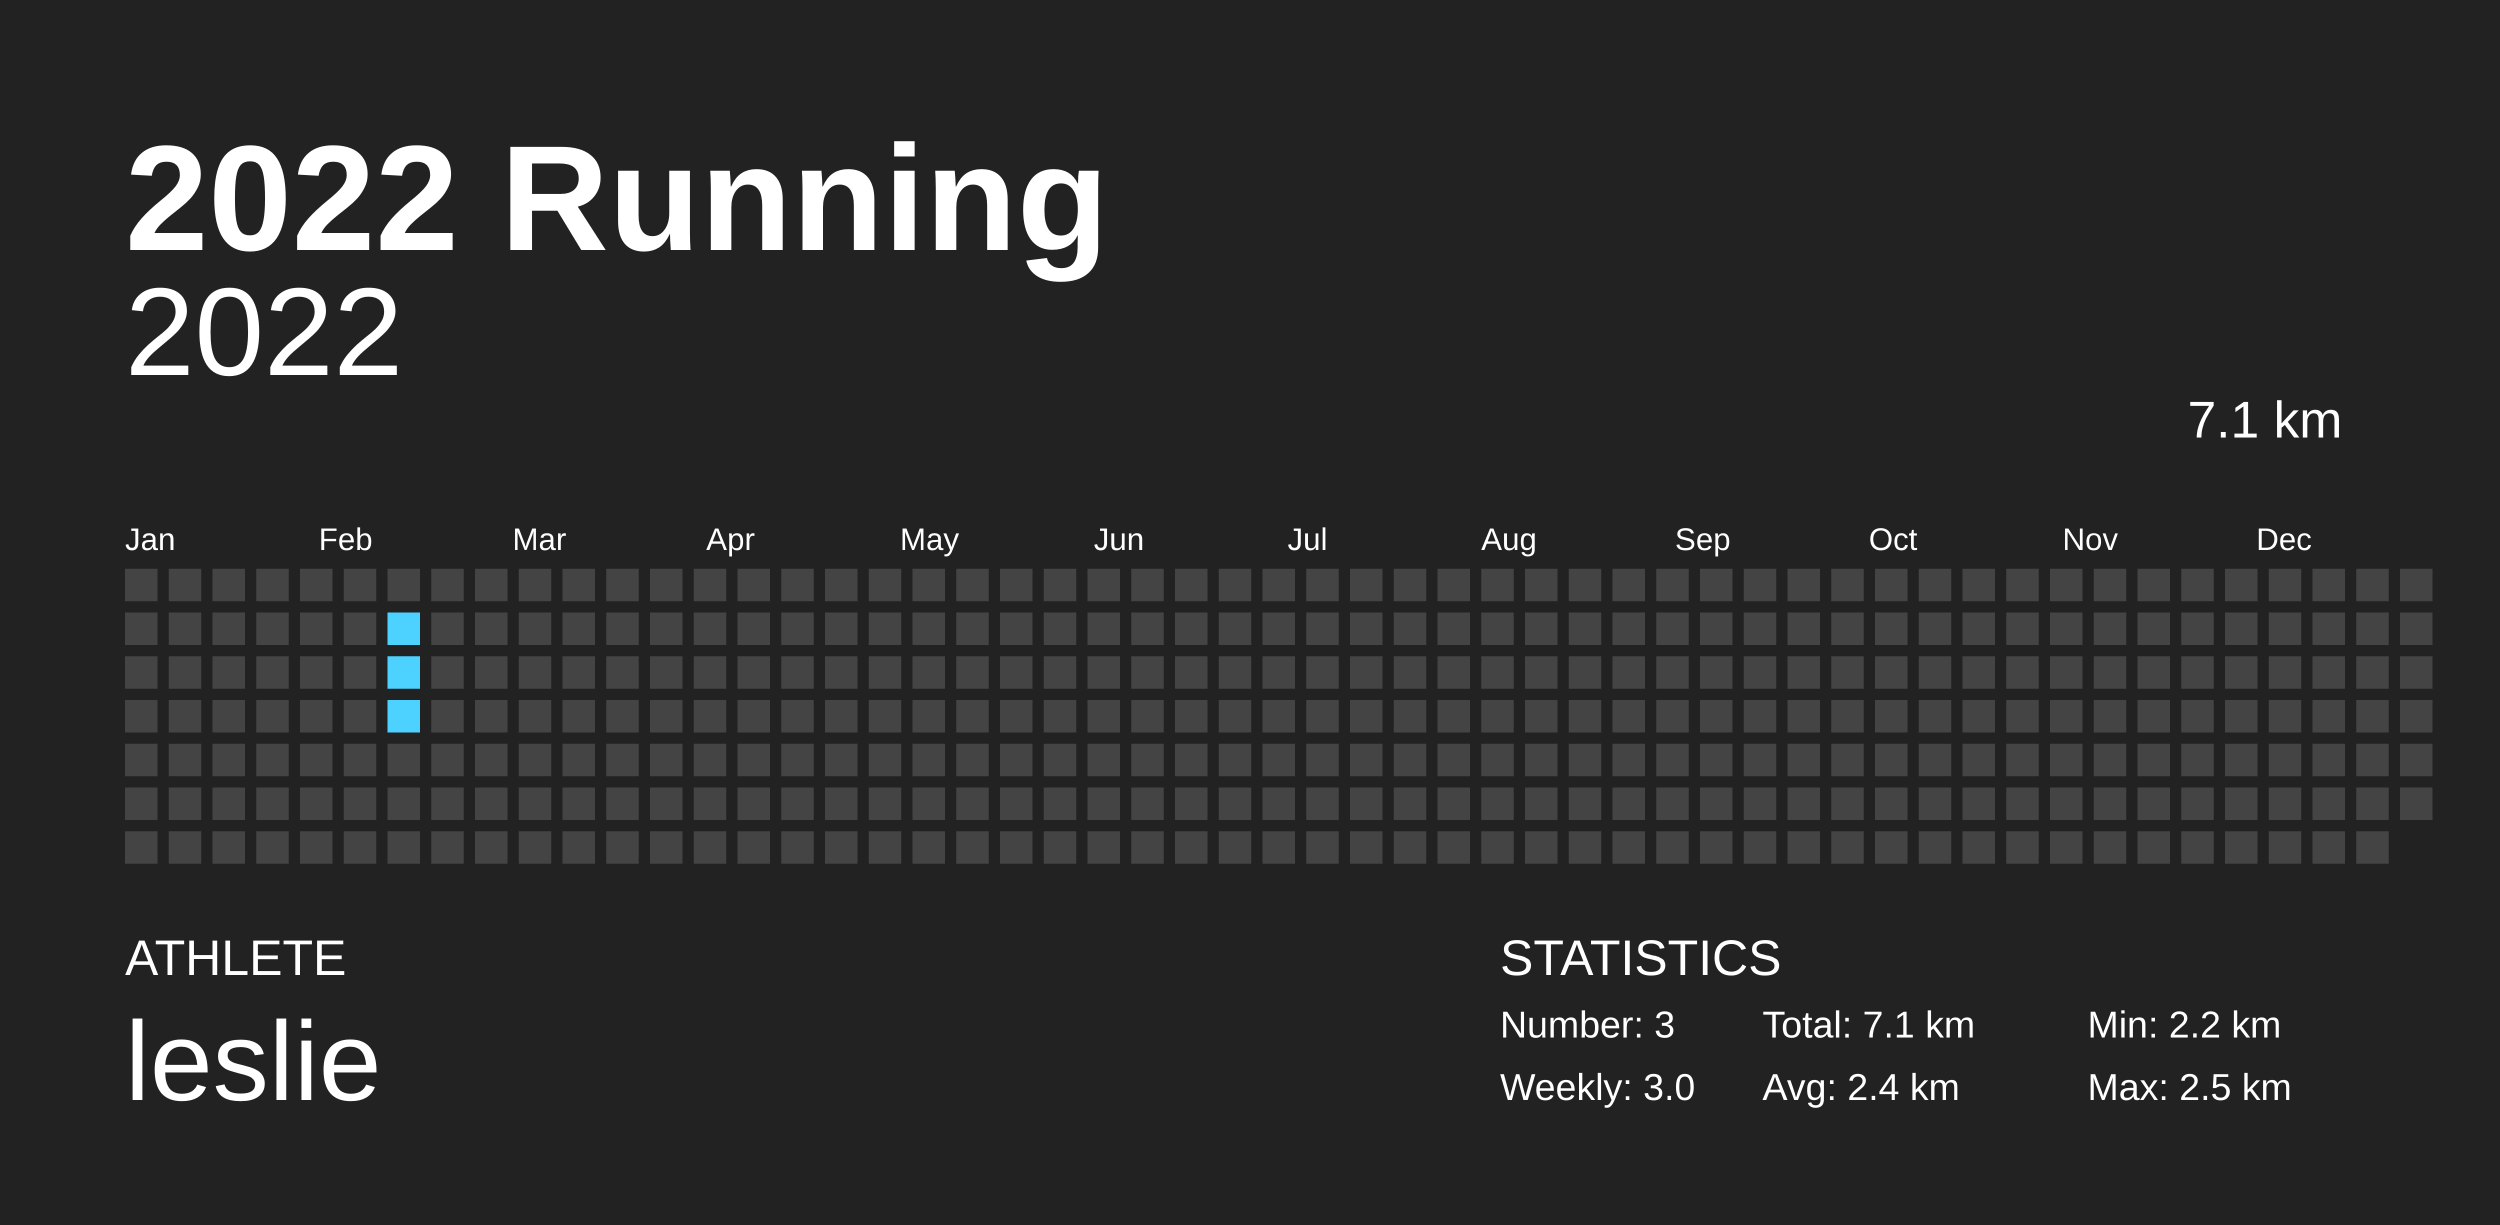
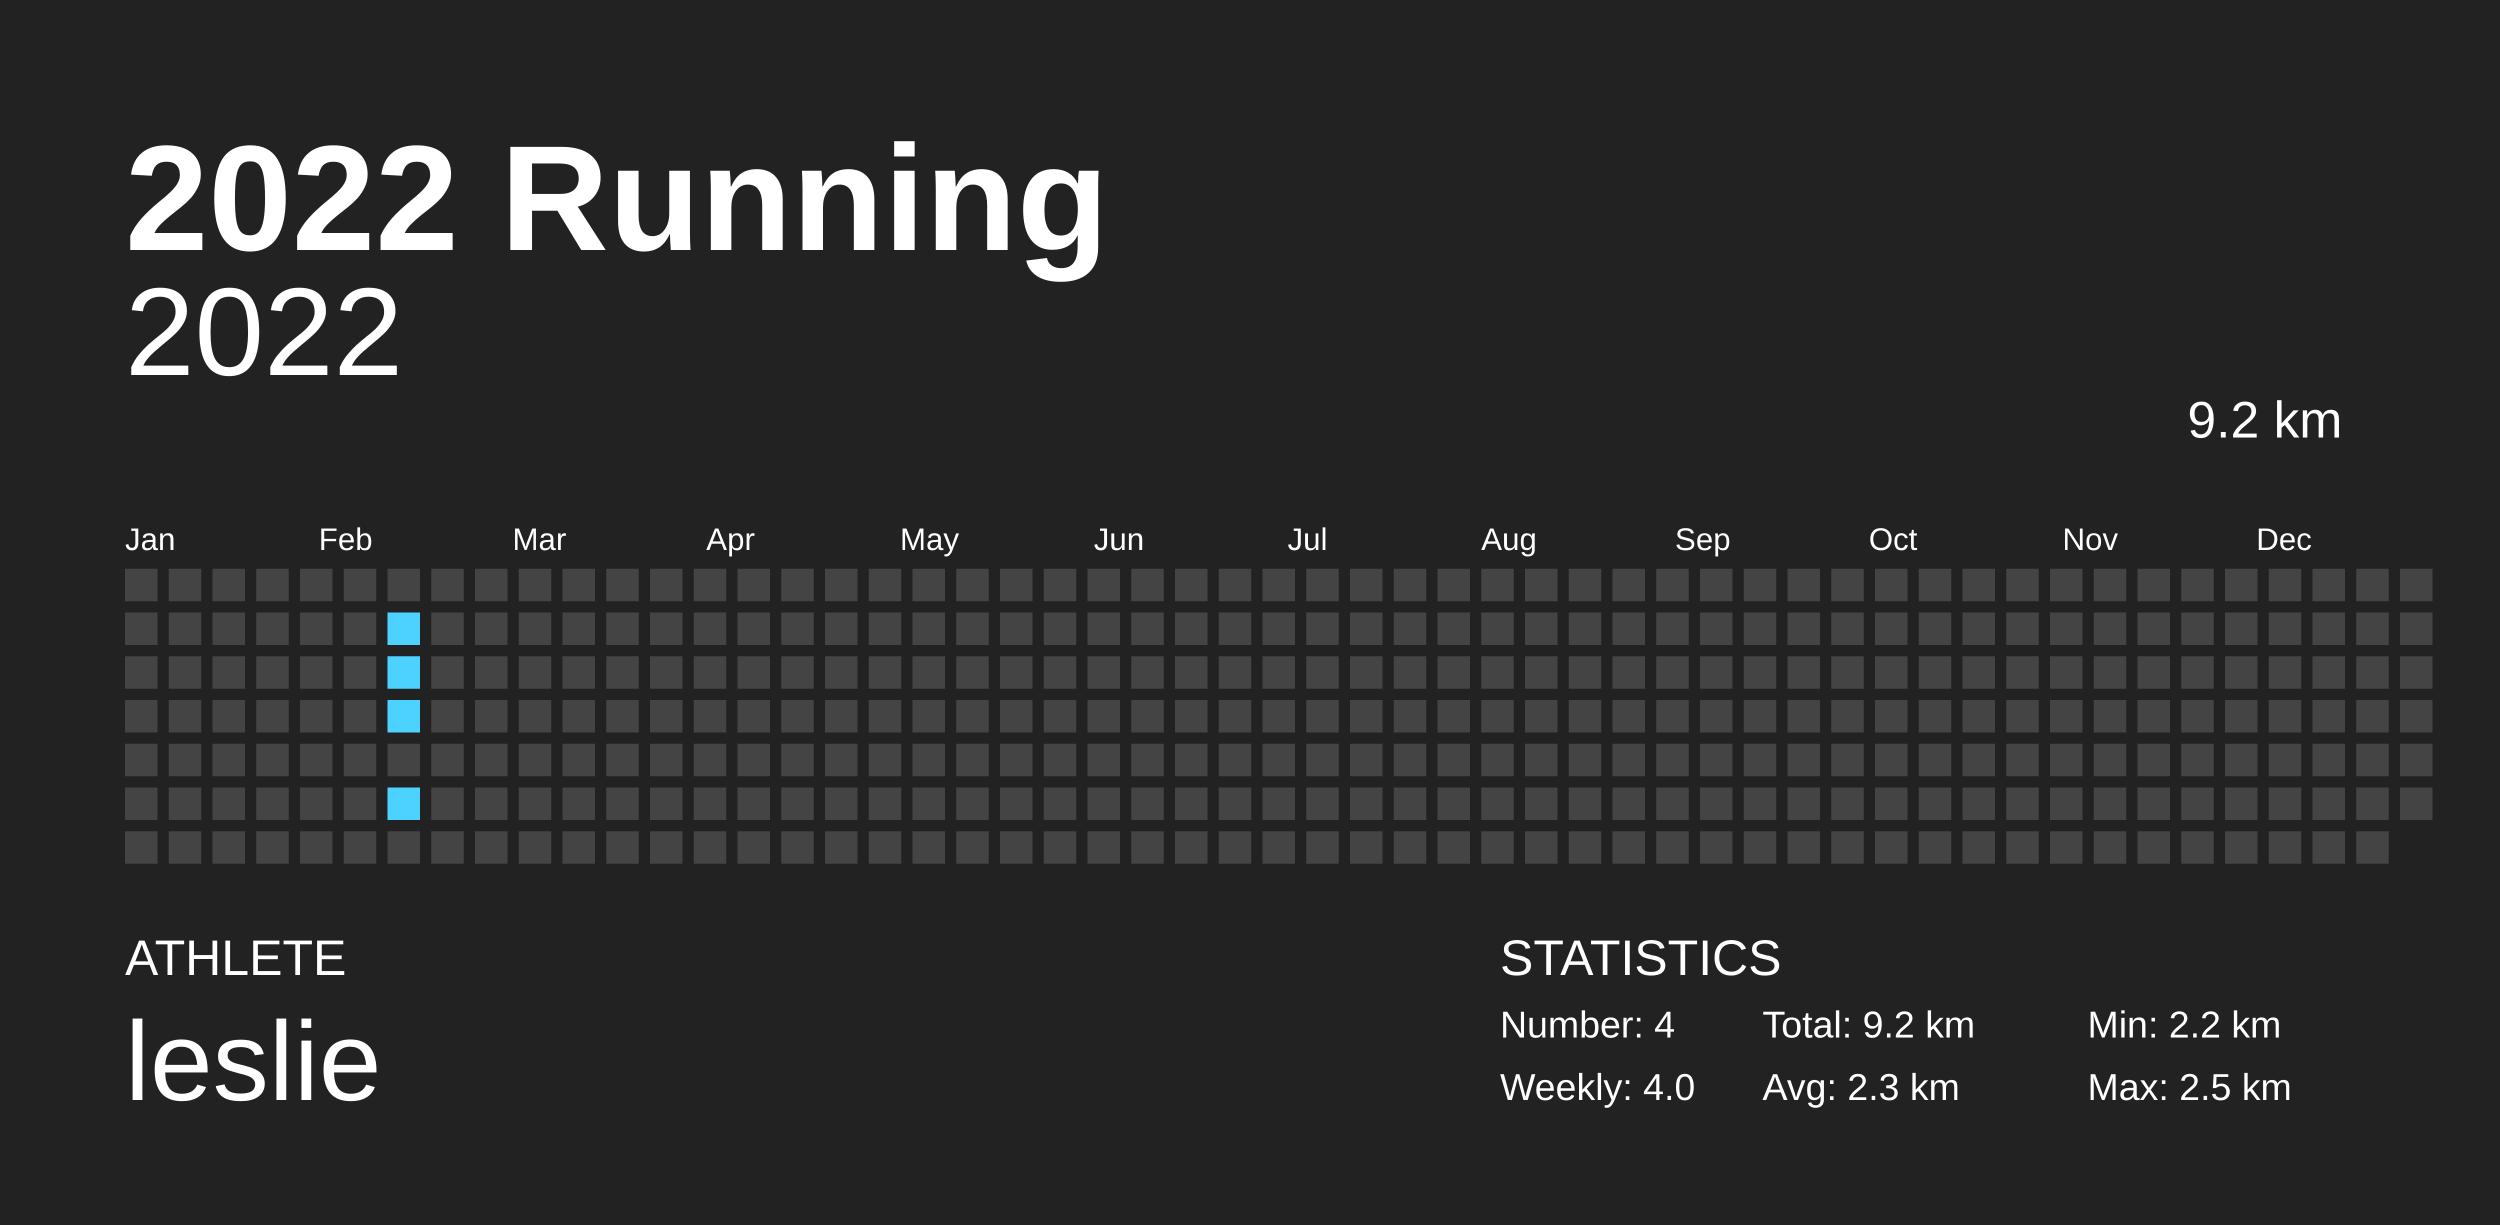
<svg xmlns="http://www.w3.org/2000/svg" baseProfile="full" height="98mm" version="1.1" viewBox="0,0,200,98" width="200mm">
  <defs />
  <rect fill="#222222" height="98" width="200" x="0" y="0" />
  <text fill="#FFFFFF" style="font-size:12px; font-family:Arial; font-weight:bold;" x="10" y="20">2022 Running</text>
  <text fill="#FFFFFF" style="font-size:4px; font-family:Arial" x="10" y="78">ATHLETE</text>
  <text fill="#FFFFFF" style="font-size:9px; font-family:Arial" x="10" y="88">leslie</text>
  <text fill="#FFFFFF" style="font-size:4px; font-family:Arial" x="120" y="78">STATISTICS</text>
-   <text fill="#FFFFFF" style="font-size:3px; font-family:Arial" x="120" y="83">Number: 3</text>
-   <text fill="#FFFFFF" style="font-size:3px; font-family:Arial" x="120" y="88">Weekly: 3.0</text>
-   <text fill="#FFFFFF" style="font-size:3px; font-family:Arial" x="141" y="83">Total: 7.1 km</text>
-   <text fill="#FFFFFF" style="font-size:3px; font-family:Arial" x="141" y="88">Avg: 2.4 km</text>
+   <text fill="#FFFFFF" style="font-size:3px; font-family:Arial" x="120" y="83">Number: 4</text>
+   <text fill="#FFFFFF" style="font-size:3px; font-family:Arial" x="120" y="88">Weekly: 4.0</text>
+   <text fill="#FFFFFF" style="font-size:3px; font-family:Arial" x="141" y="83">Total: 9.2 km</text>
+   <text fill="#FFFFFF" style="font-size:3px; font-family:Arial" x="141" y="88">Avg: 2.3 km</text>
  <text fill="#FFFFFF" style="font-size:3px; font-family:Arial" x="167" y="83">Min: 2.2 km</text>
  <text fill="#FFFFFF" style="font-size:3px; font-family:Arial" x="167" y="88">Max: 2.5 km</text>
  <text alignment-baseline="hanging" fill="#FFFFFF" style="font-size:10.0px; font-family:Arial;" x="10" y="30">2022</text>
-   <text alignment-baseline="hanging" fill="#FFFFFF" style="font-size:4.125px; font-family:Arial;" x="175" y="35">7.1 km</text>
+   <text alignment-baseline="hanging" fill="#FFFFFF" style="font-size:4.125px; font-family:Arial;" x="175" y="35">9.2 km</text>
  <text fill="#FFFFFF" style="font-size:2.5px; font-family:Arial" x="10.0" y="44">Jan</text>
  <text fill="#FFFFFF" style="font-size:2.5px; font-family:Arial" x="25.5" y="44">Feb</text>
  <text fill="#FFFFFF" style="font-size:2.5px; font-family:Arial" x="41.0" y="44">Mar</text>
  <text fill="#FFFFFF" style="font-size:2.5px; font-family:Arial" x="56.5" y="44">Apr</text>
  <text fill="#FFFFFF" style="font-size:2.5px; font-family:Arial" x="72.0" y="44">May</text>
  <text fill="#FFFFFF" style="font-size:2.5px; font-family:Arial" x="87.5" y="44">Jun</text>
  <text fill="#FFFFFF" style="font-size:2.5px; font-family:Arial" x="103.0" y="44">Jul</text>
  <text fill="#FFFFFF" style="font-size:2.5px; font-family:Arial" x="118.5" y="44">Aug</text>
  <text fill="#FFFFFF" style="font-size:2.5px; font-family:Arial" x="134.0" y="44">Sep</text>
  <text fill="#FFFFFF" style="font-size:2.5px; font-family:Arial" x="149.5" y="44">Oct</text>
  <text fill="#FFFFFF" style="font-size:2.5px; font-family:Arial" x="165.0" y="44">Nov</text>
  <text fill="#FFFFFF" style="font-size:2.5px; font-family:Arial" x="180.5" y="44">Dec</text>
  <rect fill="#444444" height="2.6" width="2.6" x="10.0" y="45.5" />
  <rect fill="#444444" height="2.6" width="2.6" x="10.0" y="49.0" />
  <rect fill="#444444" height="2.6" width="2.6" x="10.0" y="52.5" />
  <rect fill="#444444" height="2.6" width="2.6" x="10.0" y="56.0" />
  <rect fill="#444444" height="2.6" width="2.6" x="10.0" y="59.5" />
  <rect fill="#444444" height="2.6" width="2.6" x="10.0" y="63.0" />
  <rect fill="#444444" height="2.6" width="2.6" x="10.0" y="66.5" />
  <rect fill="#444444" height="2.6" width="2.6" x="13.5" y="45.5" />
  <rect fill="#444444" height="2.6" width="2.6" x="13.5" y="49.0" />
  <rect fill="#444444" height="2.6" width="2.6" x="13.5" y="52.5" />
  <rect fill="#444444" height="2.6" width="2.6" x="13.5" y="56.0" />
  <rect fill="#444444" height="2.6" width="2.6" x="13.5" y="59.5" />
  <rect fill="#444444" height="2.6" width="2.6" x="13.5" y="63.0" />
  <rect fill="#444444" height="2.6" width="2.6" x="13.5" y="66.5" />
  <rect fill="#444444" height="2.6" width="2.6" x="17.0" y="45.5" />
  <rect fill="#444444" height="2.6" width="2.6" x="17.0" y="49.0" />
  <rect fill="#444444" height="2.6" width="2.6" x="17.0" y="52.5" />
  <rect fill="#444444" height="2.6" width="2.6" x="17.0" y="56.0" />
  <rect fill="#444444" height="2.6" width="2.6" x="17.0" y="59.5" />
  <rect fill="#444444" height="2.6" width="2.6" x="17.0" y="63.0" />
  <rect fill="#444444" height="2.6" width="2.6" x="17.0" y="66.5" />
  <rect fill="#444444" height="2.6" width="2.6" x="20.5" y="45.5" />
  <rect fill="#444444" height="2.6" width="2.6" x="20.5" y="49.0" />
  <rect fill="#444444" height="2.6" width="2.6" x="20.5" y="52.5" />
  <rect fill="#444444" height="2.6" width="2.6" x="20.5" y="56.0" />
  <rect fill="#444444" height="2.6" width="2.6" x="20.5" y="59.5" />
  <rect fill="#444444" height="2.6" width="2.6" x="20.5" y="63.0" />
  <rect fill="#444444" height="2.6" width="2.6" x="20.5" y="66.5" />
  <rect fill="#444444" height="2.6" width="2.6" x="24.0" y="45.5" />
  <rect fill="#444444" height="2.6" width="2.6" x="24.0" y="49.0" />
  <rect fill="#444444" height="2.6" width="2.6" x="24.0" y="52.5" />
  <rect fill="#444444" height="2.6" width="2.6" x="24.0" y="56.0" />
  <rect fill="#444444" height="2.6" width="2.6" x="24.0" y="59.5" />
  <rect fill="#444444" height="2.6" width="2.6" x="24.0" y="63.0" />
  <rect fill="#444444" height="2.6" width="2.6" x="24.0" y="66.5" />
  <rect fill="#444444" height="2.6" width="2.6" x="27.5" y="45.5" />
  <rect fill="#444444" height="2.6" width="2.6" x="27.5" y="49.0" />
  <rect fill="#444444" height="2.6" width="2.6" x="27.5" y="52.5" />
  <rect fill="#444444" height="2.6" width="2.6" x="27.5" y="56.0" />
  <rect fill="#444444" height="2.6" width="2.6" x="27.5" y="59.5" />
  <rect fill="#444444" height="2.6" width="2.6" x="27.5" y="63.0" />
  <rect fill="#444444" height="2.6" width="2.6" x="27.5" y="66.5" />
  <rect fill="#444444" height="2.6" width="2.6" x="31.0" y="45.5" />
  <rect fill="#4dd2ff" height="2.6" width="2.6" x="31.0" y="49.0" />
  <rect fill="#4dd2ff" height="2.6" width="2.6" x="31.0" y="52.5" />
  <rect fill="#4dd2ff" height="2.6" width="2.6" x="31.0" y="56.0" />
  <rect fill="#444444" height="2.6" width="2.6" x="31.0" y="59.5" />
-   <rect fill="#444444" height="2.6" width="2.6" x="31.0" y="63.0" />
+   <rect fill="#4dd2ff" height="2.6" width="2.6" x="31.0" y="63.0" />
  <rect fill="#444444" height="2.6" width="2.6" x="31.0" y="66.5" />
  <rect fill="#444444" height="2.6" width="2.6" x="34.5" y="45.5" />
  <rect fill="#444444" height="2.6" width="2.6" x="34.5" y="49.0" />
  <rect fill="#444444" height="2.6" width="2.6" x="34.5" y="52.5" />
  <rect fill="#444444" height="2.6" width="2.6" x="34.5" y="56.0" />
  <rect fill="#444444" height="2.6" width="2.6" x="34.5" y="59.5" />
  <rect fill="#444444" height="2.6" width="2.6" x="34.5" y="63.0" />
  <rect fill="#444444" height="2.6" width="2.6" x="34.5" y="66.5" />
  <rect fill="#444444" height="2.6" width="2.6" x="38.0" y="45.5" />
  <rect fill="#444444" height="2.6" width="2.6" x="38.0" y="49.0" />
  <rect fill="#444444" height="2.6" width="2.6" x="38.0" y="52.5" />
  <rect fill="#444444" height="2.6" width="2.6" x="38.0" y="56.0" />
  <rect fill="#444444" height="2.6" width="2.6" x="38.0" y="59.5" />
  <rect fill="#444444" height="2.6" width="2.6" x="38.0" y="63.0" />
  <rect fill="#444444" height="2.6" width="2.6" x="38.0" y="66.5" />
  <rect fill="#444444" height="2.6" width="2.6" x="41.5" y="45.5" />
  <rect fill="#444444" height="2.6" width="2.6" x="41.5" y="49.0" />
  <rect fill="#444444" height="2.6" width="2.6" x="41.5" y="52.5" />
  <rect fill="#444444" height="2.6" width="2.6" x="41.5" y="56.0" />
  <rect fill="#444444" height="2.6" width="2.6" x="41.5" y="59.5" />
  <rect fill="#444444" height="2.6" width="2.6" x="41.5" y="63.0" />
  <rect fill="#444444" height="2.6" width="2.6" x="41.5" y="66.5" />
  <rect fill="#444444" height="2.6" width="2.6" x="45.0" y="45.5" />
  <rect fill="#444444" height="2.6" width="2.6" x="45.0" y="49.0" />
  <rect fill="#444444" height="2.6" width="2.6" x="45.0" y="52.5" />
  <rect fill="#444444" height="2.6" width="2.6" x="45.0" y="56.0" />
  <rect fill="#444444" height="2.6" width="2.6" x="45.0" y="59.5" />
  <rect fill="#444444" height="2.6" width="2.6" x="45.0" y="63.0" />
  <rect fill="#444444" height="2.6" width="2.6" x="45.0" y="66.5" />
  <rect fill="#444444" height="2.6" width="2.6" x="48.5" y="45.5" />
  <rect fill="#444444" height="2.6" width="2.6" x="48.5" y="49.0" />
  <rect fill="#444444" height="2.6" width="2.6" x="48.5" y="52.5" />
  <rect fill="#444444" height="2.6" width="2.6" x="48.5" y="56.0" />
  <rect fill="#444444" height="2.6" width="2.6" x="48.5" y="59.5" />
  <rect fill="#444444" height="2.6" width="2.6" x="48.5" y="63.0" />
  <rect fill="#444444" height="2.6" width="2.6" x="48.5" y="66.5" />
  <rect fill="#444444" height="2.6" width="2.6" x="52.0" y="45.5" />
  <rect fill="#444444" height="2.6" width="2.6" x="52.0" y="49.0" />
  <rect fill="#444444" height="2.6" width="2.6" x="52.0" y="52.5" />
  <rect fill="#444444" height="2.6" width="2.6" x="52.0" y="56.0" />
  <rect fill="#444444" height="2.6" width="2.6" x="52.0" y="59.5" />
  <rect fill="#444444" height="2.6" width="2.6" x="52.0" y="63.0" />
  <rect fill="#444444" height="2.6" width="2.6" x="52.0" y="66.5" />
  <rect fill="#444444" height="2.6" width="2.6" x="55.5" y="45.5" />
  <rect fill="#444444" height="2.6" width="2.6" x="55.5" y="49.0" />
  <rect fill="#444444" height="2.6" width="2.6" x="55.5" y="52.5" />
  <rect fill="#444444" height="2.6" width="2.6" x="55.5" y="56.0" />
  <rect fill="#444444" height="2.6" width="2.6" x="55.5" y="59.5" />
  <rect fill="#444444" height="2.6" width="2.6" x="55.5" y="63.0" />
  <rect fill="#444444" height="2.6" width="2.6" x="55.5" y="66.5" />
  <rect fill="#444444" height="2.6" width="2.6" x="59.0" y="45.5" />
  <rect fill="#444444" height="2.6" width="2.6" x="59.0" y="49.0" />
  <rect fill="#444444" height="2.6" width="2.6" x="59.0" y="52.5" />
  <rect fill="#444444" height="2.6" width="2.6" x="59.0" y="56.0" />
  <rect fill="#444444" height="2.6" width="2.6" x="59.0" y="59.5" />
  <rect fill="#444444" height="2.6" width="2.6" x="59.0" y="63.0" />
  <rect fill="#444444" height="2.6" width="2.6" x="59.0" y="66.5" />
  <rect fill="#444444" height="2.6" width="2.6" x="62.5" y="45.5" />
  <rect fill="#444444" height="2.6" width="2.6" x="62.5" y="49.0" />
  <rect fill="#444444" height="2.6" width="2.6" x="62.5" y="52.5" />
  <rect fill="#444444" height="2.6" width="2.6" x="62.5" y="56.0" />
  <rect fill="#444444" height="2.6" width="2.6" x="62.5" y="59.5" />
  <rect fill="#444444" height="2.6" width="2.6" x="62.5" y="63.0" />
  <rect fill="#444444" height="2.6" width="2.6" x="62.5" y="66.5" />
  <rect fill="#444444" height="2.6" width="2.6" x="66.0" y="45.5" />
  <rect fill="#444444" height="2.6" width="2.6" x="66.0" y="49.0" />
  <rect fill="#444444" height="2.6" width="2.6" x="66.0" y="52.5" />
  <rect fill="#444444" height="2.6" width="2.6" x="66.0" y="56.0" />
  <rect fill="#444444" height="2.6" width="2.6" x="66.0" y="59.5" />
  <rect fill="#444444" height="2.6" width="2.6" x="66.0" y="63.0" />
  <rect fill="#444444" height="2.6" width="2.6" x="66.0" y="66.5" />
  <rect fill="#444444" height="2.6" width="2.6" x="69.5" y="45.5" />
  <rect fill="#444444" height="2.6" width="2.6" x="69.5" y="49.0" />
  <rect fill="#444444" height="2.6" width="2.6" x="69.5" y="52.5" />
  <rect fill="#444444" height="2.6" width="2.6" x="69.5" y="56.0" />
  <rect fill="#444444" height="2.6" width="2.6" x="69.5" y="59.5" />
  <rect fill="#444444" height="2.6" width="2.6" x="69.5" y="63.0" />
  <rect fill="#444444" height="2.6" width="2.6" x="69.5" y="66.5" />
  <rect fill="#444444" height="2.6" width="2.6" x="73.0" y="45.5" />
  <rect fill="#444444" height="2.6" width="2.6" x="73.0" y="49.0" />
  <rect fill="#444444" height="2.6" width="2.6" x="73.0" y="52.5" />
  <rect fill="#444444" height="2.6" width="2.6" x="73.0" y="56.0" />
  <rect fill="#444444" height="2.6" width="2.6" x="73.0" y="59.5" />
  <rect fill="#444444" height="2.6" width="2.6" x="73.0" y="63.0" />
  <rect fill="#444444" height="2.6" width="2.6" x="73.0" y="66.5" />
  <rect fill="#444444" height="2.6" width="2.6" x="76.5" y="45.5" />
  <rect fill="#444444" height="2.6" width="2.6" x="76.5" y="49.0" />
  <rect fill="#444444" height="2.6" width="2.6" x="76.5" y="52.5" />
  <rect fill="#444444" height="2.6" width="2.6" x="76.5" y="56.0" />
  <rect fill="#444444" height="2.6" width="2.6" x="76.5" y="59.5" />
  <rect fill="#444444" height="2.6" width="2.6" x="76.5" y="63.0" />
  <rect fill="#444444" height="2.6" width="2.6" x="76.5" y="66.5" />
  <rect fill="#444444" height="2.6" width="2.6" x="80.0" y="45.5" />
  <rect fill="#444444" height="2.6" width="2.6" x="80.0" y="49.0" />
  <rect fill="#444444" height="2.6" width="2.6" x="80.0" y="52.5" />
  <rect fill="#444444" height="2.6" width="2.6" x="80.0" y="56.0" />
  <rect fill="#444444" height="2.6" width="2.6" x="80.0" y="59.5" />
  <rect fill="#444444" height="2.6" width="2.6" x="80.0" y="63.0" />
  <rect fill="#444444" height="2.6" width="2.6" x="80.0" y="66.5" />
  <rect fill="#444444" height="2.6" width="2.6" x="83.5" y="45.5" />
  <rect fill="#444444" height="2.6" width="2.6" x="83.5" y="49.0" />
  <rect fill="#444444" height="2.6" width="2.6" x="83.5" y="52.5" />
  <rect fill="#444444" height="2.6" width="2.6" x="83.5" y="56.0" />
  <rect fill="#444444" height="2.6" width="2.6" x="83.5" y="59.5" />
  <rect fill="#444444" height="2.6" width="2.6" x="83.5" y="63.0" />
  <rect fill="#444444" height="2.6" width="2.6" x="83.5" y="66.5" />
  <rect fill="#444444" height="2.6" width="2.6" x="87.0" y="45.5" />
  <rect fill="#444444" height="2.6" width="2.6" x="87.0" y="49.0" />
  <rect fill="#444444" height="2.6" width="2.6" x="87.0" y="52.5" />
  <rect fill="#444444" height="2.6" width="2.6" x="87.0" y="56.0" />
  <rect fill="#444444" height="2.6" width="2.6" x="87.0" y="59.5" />
  <rect fill="#444444" height="2.6" width="2.6" x="87.0" y="63.0" />
  <rect fill="#444444" height="2.6" width="2.6" x="87.0" y="66.5" />
  <rect fill="#444444" height="2.6" width="2.6" x="90.5" y="45.5" />
  <rect fill="#444444" height="2.6" width="2.6" x="90.5" y="49.0" />
  <rect fill="#444444" height="2.6" width="2.6" x="90.5" y="52.5" />
  <rect fill="#444444" height="2.6" width="2.6" x="90.5" y="56.0" />
  <rect fill="#444444" height="2.6" width="2.6" x="90.5" y="59.5" />
  <rect fill="#444444" height="2.6" width="2.6" x="90.5" y="63.0" />
  <rect fill="#444444" height="2.6" width="2.6" x="90.5" y="66.5" />
  <rect fill="#444444" height="2.6" width="2.6" x="94.0" y="45.5" />
  <rect fill="#444444" height="2.6" width="2.6" x="94.0" y="49.0" />
  <rect fill="#444444" height="2.6" width="2.6" x="94.0" y="52.5" />
  <rect fill="#444444" height="2.6" width="2.6" x="94.0" y="56.0" />
  <rect fill="#444444" height="2.6" width="2.6" x="94.0" y="59.5" />
  <rect fill="#444444" height="2.6" width="2.6" x="94.0" y="63.0" />
  <rect fill="#444444" height="2.6" width="2.6" x="94.0" y="66.5" />
  <rect fill="#444444" height="2.6" width="2.6" x="97.5" y="45.5" />
  <rect fill="#444444" height="2.6" width="2.6" x="97.5" y="49.0" />
  <rect fill="#444444" height="2.6" width="2.6" x="97.5" y="52.5" />
  <rect fill="#444444" height="2.6" width="2.6" x="97.5" y="56.0" />
  <rect fill="#444444" height="2.6" width="2.6" x="97.5" y="59.5" />
  <rect fill="#444444" height="2.6" width="2.6" x="97.5" y="63.0" />
  <rect fill="#444444" height="2.6" width="2.6" x="97.5" y="66.5" />
  <rect fill="#444444" height="2.6" width="2.6" x="101.0" y="45.5" />
  <rect fill="#444444" height="2.6" width="2.6" x="101.0" y="49.0" />
  <rect fill="#444444" height="2.6" width="2.6" x="101.0" y="52.5" />
  <rect fill="#444444" height="2.6" width="2.6" x="101.0" y="56.0" />
  <rect fill="#444444" height="2.6" width="2.6" x="101.0" y="59.5" />
  <rect fill="#444444" height="2.6" width="2.6" x="101.0" y="63.0" />
  <rect fill="#444444" height="2.6" width="2.6" x="101.0" y="66.5" />
  <rect fill="#444444" height="2.6" width="2.6" x="104.5" y="45.5" />
  <rect fill="#444444" height="2.6" width="2.6" x="104.5" y="49.0" />
  <rect fill="#444444" height="2.6" width="2.6" x="104.5" y="52.5" />
  <rect fill="#444444" height="2.6" width="2.6" x="104.5" y="56.0" />
  <rect fill="#444444" height="2.6" width="2.6" x="104.5" y="59.5" />
  <rect fill="#444444" height="2.6" width="2.6" x="104.5" y="63.0" />
  <rect fill="#444444" height="2.6" width="2.6" x="104.5" y="66.5" />
  <rect fill="#444444" height="2.6" width="2.6" x="108.0" y="45.5" />
  <rect fill="#444444" height="2.6" width="2.6" x="108.0" y="49.0" />
  <rect fill="#444444" height="2.6" width="2.6" x="108.0" y="52.5" />
  <rect fill="#444444" height="2.6" width="2.6" x="108.0" y="56.0" />
  <rect fill="#444444" height="2.6" width="2.6" x="108.0" y="59.5" />
  <rect fill="#444444" height="2.6" width="2.6" x="108.0" y="63.0" />
  <rect fill="#444444" height="2.6" width="2.6" x="108.0" y="66.5" />
  <rect fill="#444444" height="2.6" width="2.6" x="111.5" y="45.5" />
  <rect fill="#444444" height="2.6" width="2.6" x="111.5" y="49.0" />
  <rect fill="#444444" height="2.6" width="2.6" x="111.5" y="52.5" />
  <rect fill="#444444" height="2.6" width="2.6" x="111.5" y="56.0" />
  <rect fill="#444444" height="2.6" width="2.6" x="111.5" y="59.5" />
  <rect fill="#444444" height="2.6" width="2.6" x="111.5" y="63.0" />
  <rect fill="#444444" height="2.6" width="2.6" x="111.5" y="66.5" />
  <rect fill="#444444" height="2.6" width="2.6" x="115.0" y="45.5" />
  <rect fill="#444444" height="2.6" width="2.6" x="115.0" y="49.0" />
  <rect fill="#444444" height="2.6" width="2.6" x="115.0" y="52.5" />
  <rect fill="#444444" height="2.6" width="2.6" x="115.0" y="56.0" />
  <rect fill="#444444" height="2.6" width="2.6" x="115.0" y="59.5" />
  <rect fill="#444444" height="2.6" width="2.6" x="115.0" y="63.0" />
  <rect fill="#444444" height="2.6" width="2.6" x="115.0" y="66.5" />
  <rect fill="#444444" height="2.6" width="2.6" x="118.5" y="45.5" />
  <rect fill="#444444" height="2.6" width="2.6" x="118.5" y="49.0" />
  <rect fill="#444444" height="2.6" width="2.6" x="118.5" y="52.5" />
  <rect fill="#444444" height="2.6" width="2.6" x="118.5" y="56.0" />
  <rect fill="#444444" height="2.6" width="2.6" x="118.5" y="59.5" />
  <rect fill="#444444" height="2.6" width="2.6" x="118.5" y="63.0" />
  <rect fill="#444444" height="2.6" width="2.6" x="118.5" y="66.5" />
  <rect fill="#444444" height="2.6" width="2.6" x="122.0" y="45.5" />
  <rect fill="#444444" height="2.6" width="2.6" x="122.0" y="49.0" />
  <rect fill="#444444" height="2.6" width="2.6" x="122.0" y="52.5" />
  <rect fill="#444444" height="2.6" width="2.6" x="122.0" y="56.0" />
  <rect fill="#444444" height="2.6" width="2.6" x="122.0" y="59.5" />
  <rect fill="#444444" height="2.6" width="2.6" x="122.0" y="63.0" />
  <rect fill="#444444" height="2.6" width="2.6" x="122.0" y="66.5" />
  <rect fill="#444444" height="2.6" width="2.6" x="125.5" y="45.5" />
  <rect fill="#444444" height="2.6" width="2.6" x="125.5" y="49.0" />
  <rect fill="#444444" height="2.6" width="2.6" x="125.5" y="52.5" />
  <rect fill="#444444" height="2.6" width="2.6" x="125.5" y="56.0" />
  <rect fill="#444444" height="2.6" width="2.6" x="125.5" y="59.5" />
  <rect fill="#444444" height="2.6" width="2.6" x="125.5" y="63.0" />
  <rect fill="#444444" height="2.6" width="2.6" x="125.5" y="66.5" />
  <rect fill="#444444" height="2.6" width="2.6" x="129.0" y="45.5" />
  <rect fill="#444444" height="2.6" width="2.6" x="129.0" y="49.0" />
  <rect fill="#444444" height="2.6" width="2.6" x="129.0" y="52.5" />
  <rect fill="#444444" height="2.6" width="2.6" x="129.0" y="56.0" />
  <rect fill="#444444" height="2.6" width="2.6" x="129.0" y="59.5" />
  <rect fill="#444444" height="2.6" width="2.6" x="129.0" y="63.0" />
  <rect fill="#444444" height="2.6" width="2.6" x="129.0" y="66.5" />
  <rect fill="#444444" height="2.6" width="2.6" x="132.5" y="45.5" />
  <rect fill="#444444" height="2.6" width="2.6" x="132.5" y="49.0" />
  <rect fill="#444444" height="2.6" width="2.6" x="132.5" y="52.5" />
  <rect fill="#444444" height="2.6" width="2.6" x="132.5" y="56.0" />
  <rect fill="#444444" height="2.6" width="2.6" x="132.5" y="59.5" />
  <rect fill="#444444" height="2.6" width="2.6" x="132.5" y="63.0" />
  <rect fill="#444444" height="2.6" width="2.6" x="132.5" y="66.5" />
  <rect fill="#444444" height="2.6" width="2.6" x="136.0" y="45.5" />
  <rect fill="#444444" height="2.6" width="2.6" x="136.0" y="49.0" />
  <rect fill="#444444" height="2.6" width="2.6" x="136.0" y="52.5" />
  <rect fill="#444444" height="2.6" width="2.6" x="136.0" y="56.0" />
  <rect fill="#444444" height="2.6" width="2.6" x="136.0" y="59.5" />
  <rect fill="#444444" height="2.6" width="2.6" x="136.0" y="63.0" />
  <rect fill="#444444" height="2.6" width="2.6" x="136.0" y="66.5" />
  <rect fill="#444444" height="2.6" width="2.6" x="139.5" y="45.5" />
  <rect fill="#444444" height="2.6" width="2.6" x="139.5" y="49.0" />
  <rect fill="#444444" height="2.6" width="2.6" x="139.5" y="52.5" />
  <rect fill="#444444" height="2.6" width="2.6" x="139.5" y="56.0" />
  <rect fill="#444444" height="2.6" width="2.6" x="139.5" y="59.5" />
  <rect fill="#444444" height="2.6" width="2.6" x="139.5" y="63.0" />
  <rect fill="#444444" height="2.6" width="2.6" x="139.5" y="66.5" />
  <rect fill="#444444" height="2.6" width="2.6" x="143.0" y="45.5" />
  <rect fill="#444444" height="2.6" width="2.6" x="143.0" y="49.0" />
  <rect fill="#444444" height="2.6" width="2.6" x="143.0" y="52.5" />
  <rect fill="#444444" height="2.6" width="2.6" x="143.0" y="56.0" />
  <rect fill="#444444" height="2.6" width="2.6" x="143.0" y="59.5" />
  <rect fill="#444444" height="2.6" width="2.6" x="143.0" y="63.0" />
  <rect fill="#444444" height="2.6" width="2.6" x="143.0" y="66.5" />
  <rect fill="#444444" height="2.6" width="2.6" x="146.5" y="45.5" />
  <rect fill="#444444" height="2.6" width="2.6" x="146.5" y="49.0" />
  <rect fill="#444444" height="2.6" width="2.6" x="146.5" y="52.5" />
  <rect fill="#444444" height="2.6" width="2.6" x="146.5" y="56.0" />
  <rect fill="#444444" height="2.6" width="2.6" x="146.5" y="59.5" />
  <rect fill="#444444" height="2.6" width="2.6" x="146.5" y="63.0" />
  <rect fill="#444444" height="2.6" width="2.6" x="146.5" y="66.5" />
  <rect fill="#444444" height="2.6" width="2.6" x="150.0" y="45.5" />
  <rect fill="#444444" height="2.6" width="2.6" x="150.0" y="49.0" />
  <rect fill="#444444" height="2.6" width="2.6" x="150.0" y="52.5" />
  <rect fill="#444444" height="2.6" width="2.6" x="150.0" y="56.0" />
  <rect fill="#444444" height="2.6" width="2.6" x="150.0" y="59.5" />
  <rect fill="#444444" height="2.6" width="2.6" x="150.0" y="63.0" />
  <rect fill="#444444" height="2.6" width="2.6" x="150.0" y="66.5" />
  <rect fill="#444444" height="2.6" width="2.6" x="153.5" y="45.5" />
  <rect fill="#444444" height="2.6" width="2.6" x="153.5" y="49.0" />
  <rect fill="#444444" height="2.6" width="2.6" x="153.5" y="52.5" />
  <rect fill="#444444" height="2.6" width="2.6" x="153.5" y="56.0" />
  <rect fill="#444444" height="2.6" width="2.6" x="153.5" y="59.5" />
  <rect fill="#444444" height="2.6" width="2.6" x="153.5" y="63.0" />
  <rect fill="#444444" height="2.6" width="2.6" x="153.5" y="66.5" />
  <rect fill="#444444" height="2.6" width="2.6" x="157.0" y="45.5" />
  <rect fill="#444444" height="2.6" width="2.6" x="157.0" y="49.0" />
  <rect fill="#444444" height="2.6" width="2.6" x="157.0" y="52.5" />
  <rect fill="#444444" height="2.6" width="2.6" x="157.0" y="56.0" />
  <rect fill="#444444" height="2.6" width="2.6" x="157.0" y="59.5" />
  <rect fill="#444444" height="2.6" width="2.6" x="157.0" y="63.0" />
  <rect fill="#444444" height="2.6" width="2.6" x="157.0" y="66.5" />
  <rect fill="#444444" height="2.6" width="2.6" x="160.5" y="45.5" />
  <rect fill="#444444" height="2.6" width="2.6" x="160.5" y="49.0" />
  <rect fill="#444444" height="2.6" width="2.6" x="160.5" y="52.5" />
  <rect fill="#444444" height="2.6" width="2.6" x="160.5" y="56.0" />
  <rect fill="#444444" height="2.6" width="2.6" x="160.5" y="59.5" />
  <rect fill="#444444" height="2.6" width="2.6" x="160.5" y="63.0" />
  <rect fill="#444444" height="2.6" width="2.6" x="160.5" y="66.5" />
  <rect fill="#444444" height="2.6" width="2.6" x="164.0" y="45.5" />
  <rect fill="#444444" height="2.6" width="2.6" x="164.0" y="49.0" />
  <rect fill="#444444" height="2.6" width="2.6" x="164.0" y="52.5" />
  <rect fill="#444444" height="2.6" width="2.6" x="164.0" y="56.0" />
  <rect fill="#444444" height="2.6" width="2.6" x="164.0" y="59.5" />
  <rect fill="#444444" height="2.6" width="2.6" x="164.0" y="63.0" />
  <rect fill="#444444" height="2.6" width="2.6" x="164.0" y="66.5" />
  <rect fill="#444444" height="2.6" width="2.6" x="167.5" y="45.5" />
  <rect fill="#444444" height="2.6" width="2.6" x="167.5" y="49.0" />
  <rect fill="#444444" height="2.6" width="2.6" x="167.5" y="52.5" />
  <rect fill="#444444" height="2.6" width="2.6" x="167.5" y="56.0" />
  <rect fill="#444444" height="2.6" width="2.6" x="167.5" y="59.5" />
  <rect fill="#444444" height="2.6" width="2.6" x="167.5" y="63.0" />
  <rect fill="#444444" height="2.6" width="2.6" x="167.5" y="66.5" />
  <rect fill="#444444" height="2.6" width="2.6" x="171.0" y="45.5" />
  <rect fill="#444444" height="2.6" width="2.6" x="171.0" y="49.0" />
  <rect fill="#444444" height="2.6" width="2.6" x="171.0" y="52.5" />
  <rect fill="#444444" height="2.6" width="2.6" x="171.0" y="56.0" />
  <rect fill="#444444" height="2.6" width="2.6" x="171.0" y="59.5" />
  <rect fill="#444444" height="2.6" width="2.6" x="171.0" y="63.0" />
  <rect fill="#444444" height="2.6" width="2.6" x="171.0" y="66.5" />
  <rect fill="#444444" height="2.6" width="2.6" x="174.5" y="45.5" />
  <rect fill="#444444" height="2.6" width="2.6" x="174.5" y="49.0" />
  <rect fill="#444444" height="2.6" width="2.6" x="174.5" y="52.5" />
  <rect fill="#444444" height="2.6" width="2.6" x="174.5" y="56.0" />
  <rect fill="#444444" height="2.6" width="2.6" x="174.5" y="59.5" />
  <rect fill="#444444" height="2.6" width="2.6" x="174.5" y="63.0" />
  <rect fill="#444444" height="2.6" width="2.6" x="174.5" y="66.5" />
  <rect fill="#444444" height="2.6" width="2.6" x="178.0" y="45.5" />
  <rect fill="#444444" height="2.6" width="2.6" x="178.0" y="49.0" />
  <rect fill="#444444" height="2.6" width="2.6" x="178.0" y="52.5" />
  <rect fill="#444444" height="2.6" width="2.6" x="178.0" y="56.0" />
  <rect fill="#444444" height="2.6" width="2.6" x="178.0" y="59.5" />
  <rect fill="#444444" height="2.6" width="2.6" x="178.0" y="63.0" />
  <rect fill="#444444" height="2.6" width="2.6" x="178.0" y="66.5" />
  <rect fill="#444444" height="2.6" width="2.6" x="181.5" y="45.5" />
  <rect fill="#444444" height="2.6" width="2.6" x="181.5" y="49.0" />
  <rect fill="#444444" height="2.6" width="2.6" x="181.5" y="52.5" />
  <rect fill="#444444" height="2.6" width="2.6" x="181.5" y="56.0" />
  <rect fill="#444444" height="2.6" width="2.6" x="181.5" y="59.5" />
  <rect fill="#444444" height="2.6" width="2.6" x="181.5" y="63.0" />
  <rect fill="#444444" height="2.6" width="2.6" x="181.5" y="66.5" />
  <rect fill="#444444" height="2.6" width="2.6" x="185.0" y="45.5" />
  <rect fill="#444444" height="2.6" width="2.6" x="185.0" y="49.0" />
  <rect fill="#444444" height="2.6" width="2.6" x="185.0" y="52.5" />
  <rect fill="#444444" height="2.6" width="2.6" x="185.0" y="56.0" />
  <rect fill="#444444" height="2.6" width="2.6" x="185.0" y="59.5" />
  <rect fill="#444444" height="2.6" width="2.6" x="185.0" y="63.0" />
  <rect fill="#444444" height="2.6" width="2.6" x="185.0" y="66.5" />
  <rect fill="#444444" height="2.6" width="2.6" x="188.5" y="45.5" />
  <rect fill="#444444" height="2.6" width="2.6" x="188.5" y="49.0" />
  <rect fill="#444444" height="2.6" width="2.6" x="188.5" y="52.5" />
  <rect fill="#444444" height="2.6" width="2.6" x="188.5" y="56.0" />
  <rect fill="#444444" height="2.6" width="2.6" x="188.5" y="59.5" />
  <rect fill="#444444" height="2.6" width="2.6" x="188.5" y="63.0" />
  <rect fill="#444444" height="2.6" width="2.6" x="188.5" y="66.5" />
  <rect fill="#444444" height="2.6" width="2.6" x="192.0" y="45.5" />
  <rect fill="#444444" height="2.6" width="2.6" x="192.0" y="49.0" />
  <rect fill="#444444" height="2.6" width="2.6" x="192.0" y="52.5" />
  <rect fill="#444444" height="2.6" width="2.6" x="192.0" y="56.0" />
  <rect fill="#444444" height="2.6" width="2.6" x="192.0" y="59.5" />
  <rect fill="#444444" height="2.6" width="2.6" x="192.0" y="63.0" />
</svg>
